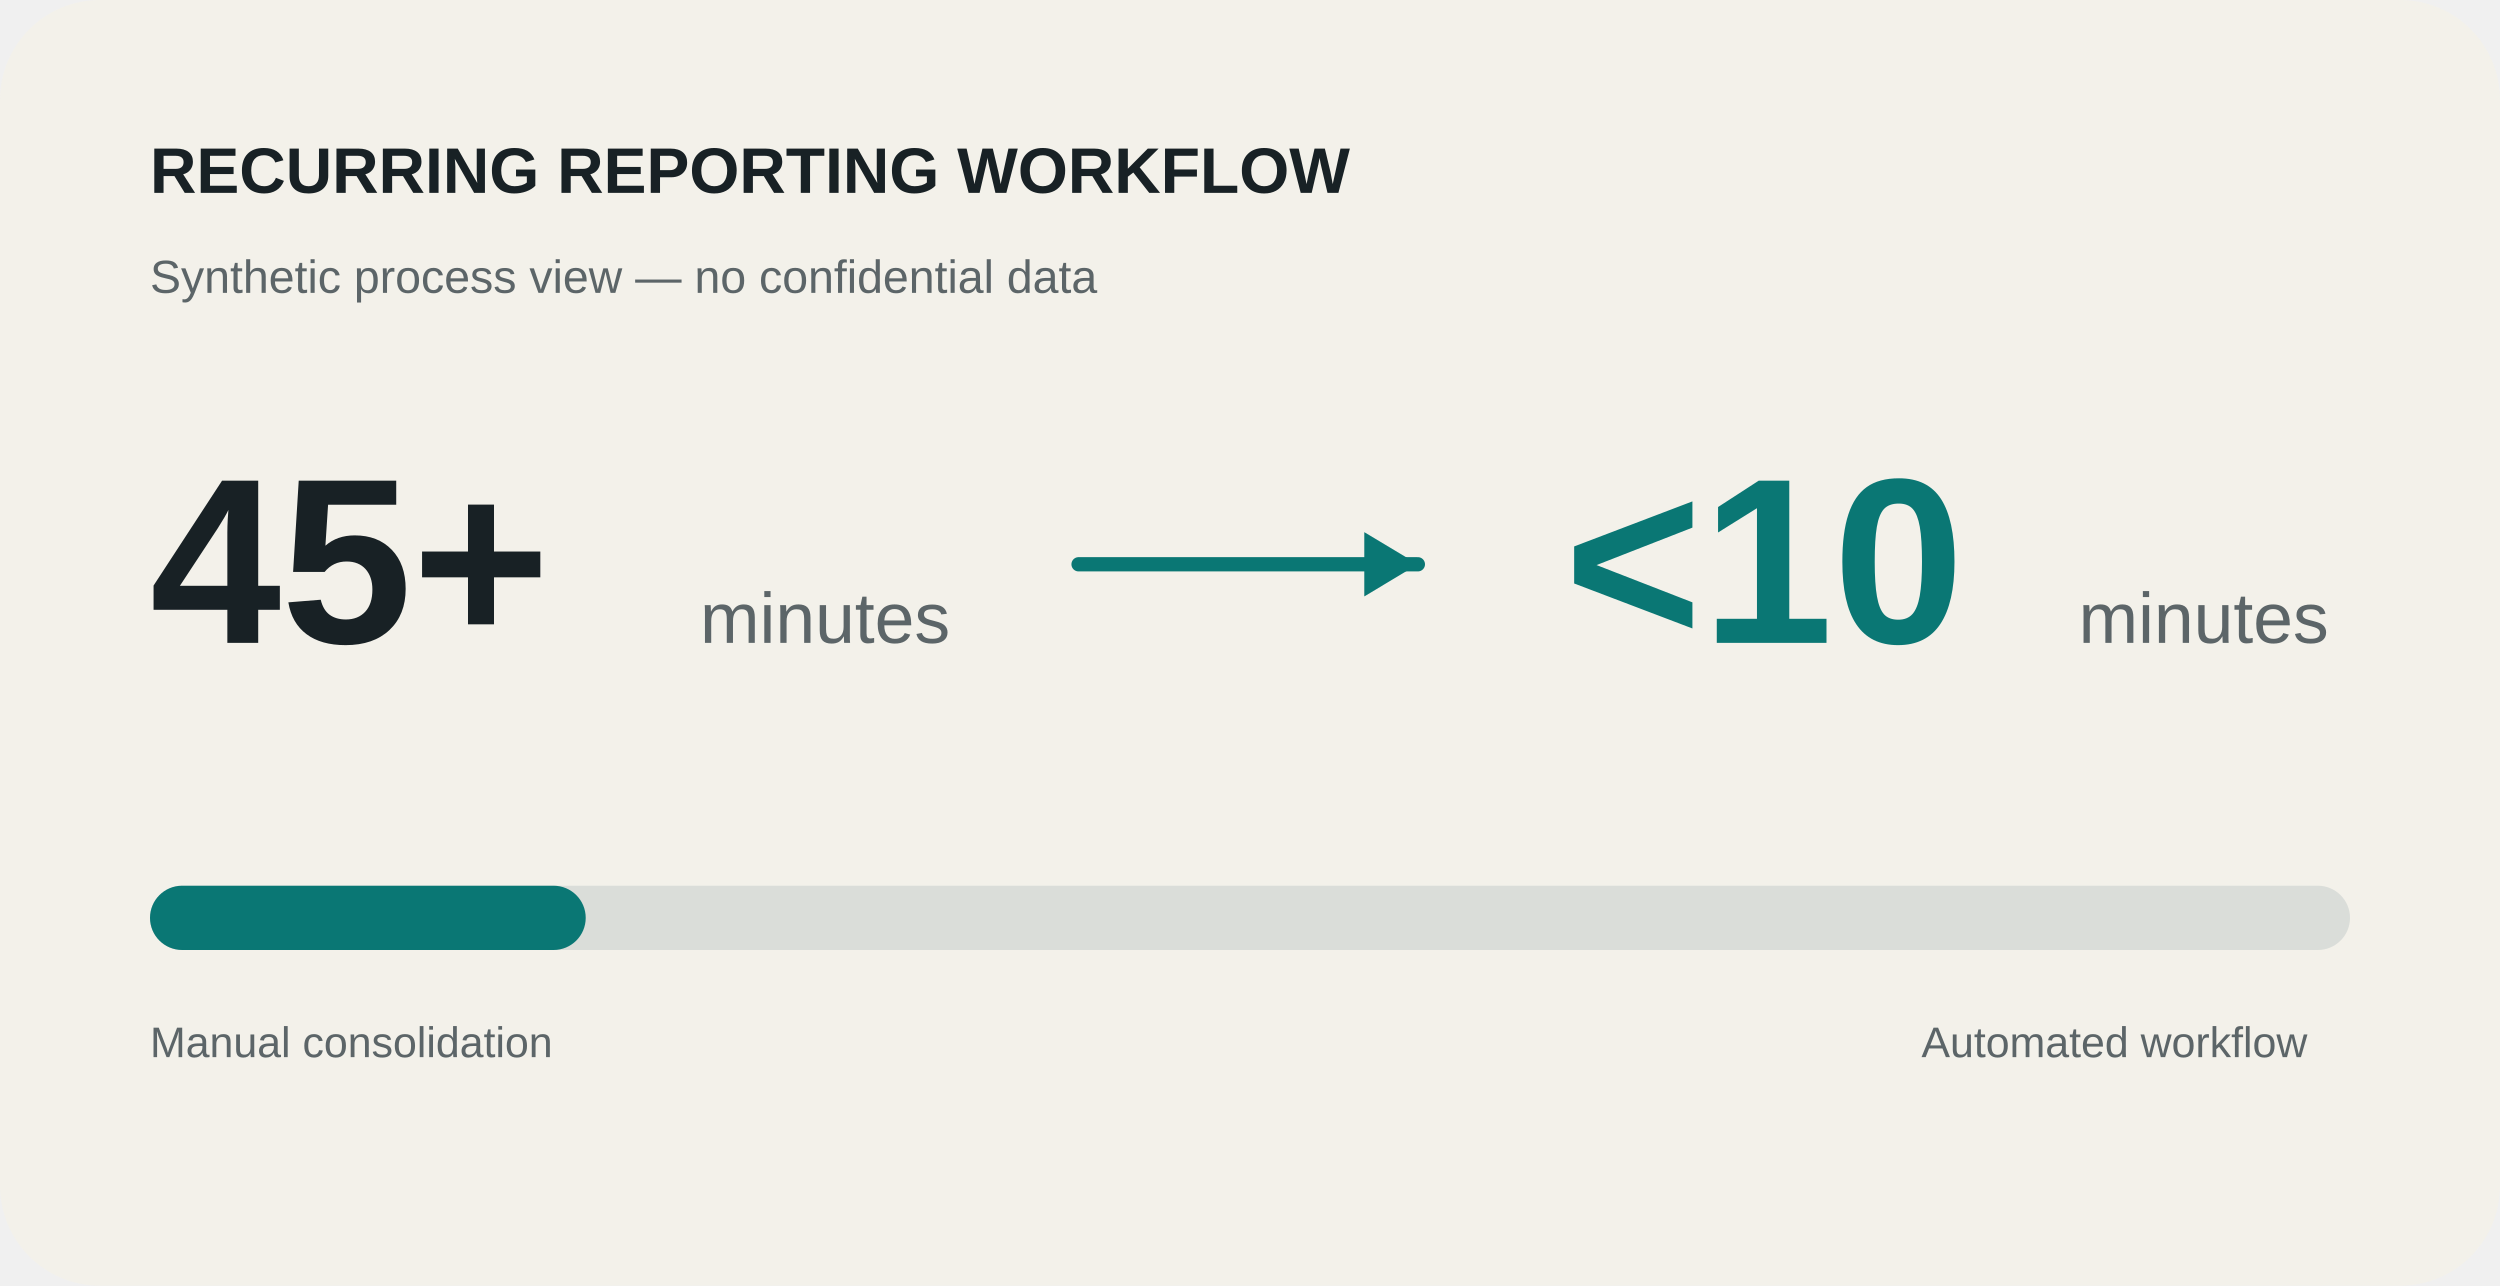
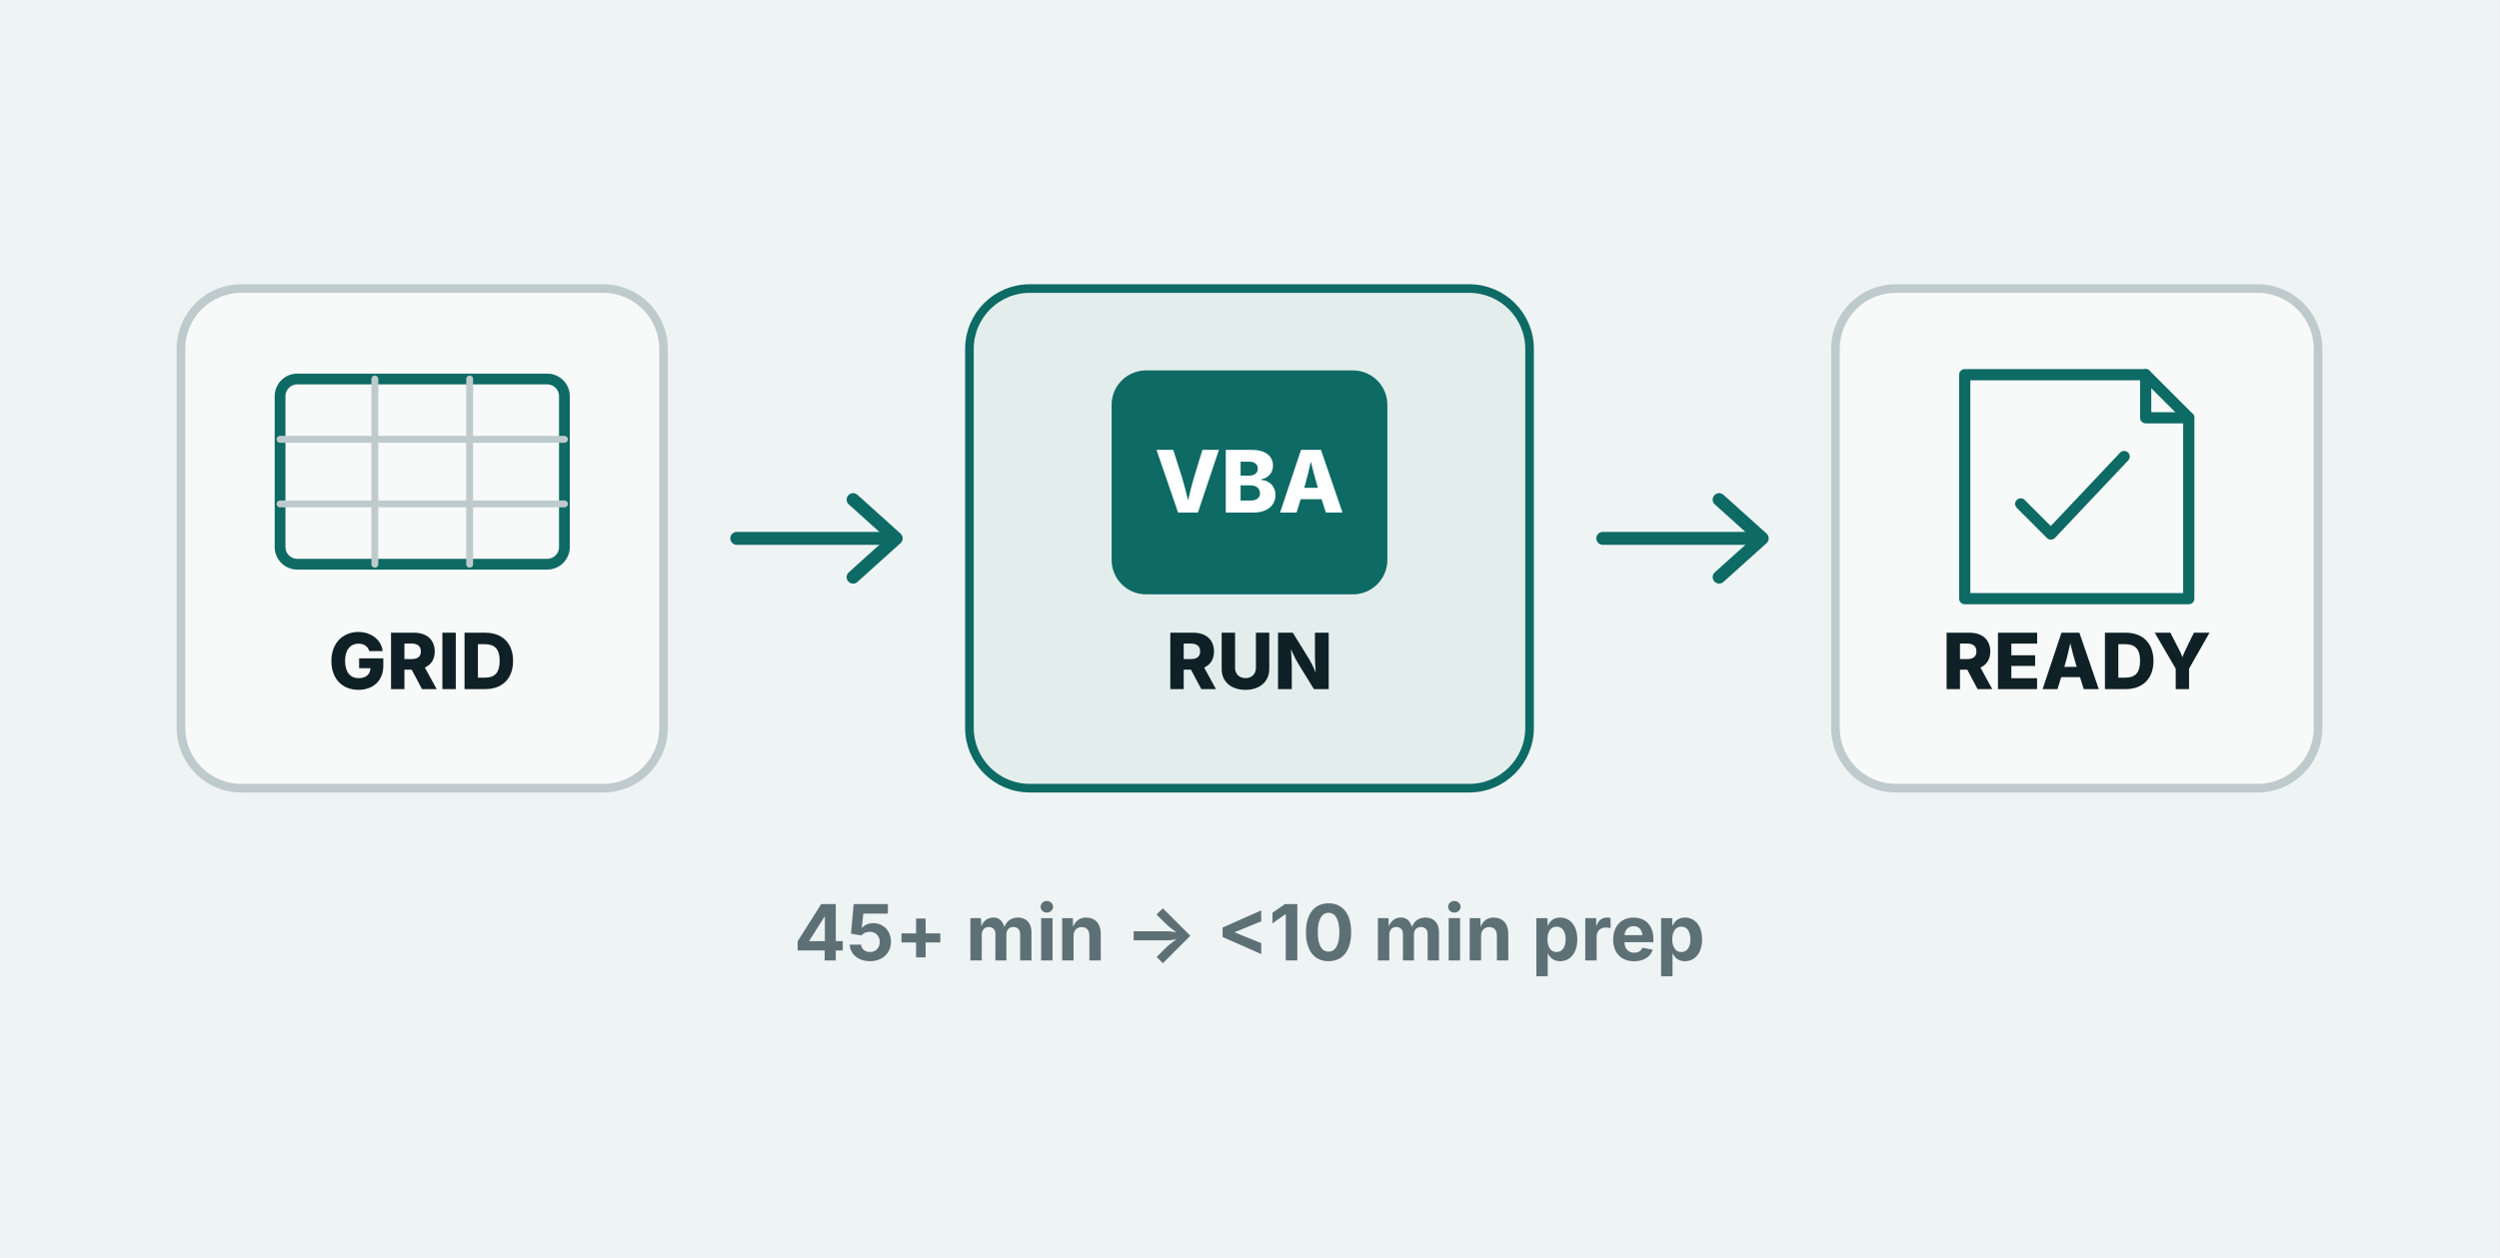
- <svg xmlns="http://www.w3.org/2000/svg" viewBox="0 0 700 360" role="img" aria-labelledby="t d">
-   <rect width="700" height="360" rx="28" fill="#F3F1EA" />
-   <g font-family="Arial,Helvetica,sans-serif">
-     <text x="42" y="54" font-size="18" font-weight="700" fill="#182125">RECURRING REPORTING WORKFLOW</text>
-     <text x="42" y="82" font-size="13" fill="#5C6568">Synthetic process view — no confidential data</text>
-   </g>
-   <text x="42" y="180" font-family="Arial,Helvetica,sans-serif" font-size="66" font-weight="800" fill="#182125">45+</text>
-   <text x="196" y="180" font-family="Arial,Helvetica,sans-serif" font-size="20" fill="#5C6568">minutes</text>
-   <path d="M302 158h95" stroke="#0A7774" stroke-width="4" stroke-linecap="round" />
-   <path d="M397 158l-15-9v18z" fill="#0A7774" />
-   <text x="438" y="180" font-family="Arial,Helvetica,sans-serif" font-size="66" font-weight="800" fill="#0A7774">&lt;10</text>
-   <text x="582" y="180" font-family="Arial,Helvetica,sans-serif" font-size="20" fill="#5C6568">minutes</text>
-   <g transform="translate(42,248)">
-     <rect width="616" height="18" rx="9" fill="#DADDD9" />
-     <rect width="122" height="18" rx="9" fill="#0A7774" />
-     <text x="0" y="48" font-family="Arial,Helvetica,sans-serif" font-size="12" fill="#5C6568">Manual consolidation</text>
-     <text x="496" y="48" font-family="Arial,Helvetica,sans-serif" font-size="12" fill="#5C6568">Automated workflow</text>
+ <svg xmlns="http://www.w3.org/2000/svg" viewBox="0 0 580 292" role="img" aria-labelledby="reporting-workflow-thumb-title reporting-workflow-thumb-desc" preserveAspectRatio="xMidYMid meet">
+   <rect width="580" height="292" fill="#eef3f4" />
+   <g font-family="Inter, ui-sans-serif, system-ui, -apple-system, BlinkMacSystemFont, 'Segoe UI', Roboto, Helvetica, Arial, sans-serif">
+     <g transform="translate(42 67)">
+       <rect x="0" y="0" width="112" height="116" rx="14" fill="#f8faf9" stroke="#bfcacc" stroke-width="2" />
+       <g transform="translate(23 21)" fill="none" stroke="#0d6a65" stroke-width="2.5" stroke-linecap="round">
+         <rect x="0" y="0" width="66" height="43" rx="4" />
+         <path d="M0 14H66M0 29H66M22 0V43M44 0V43" stroke="#bfcacc" stroke-width="1.6" />
+       </g>
+       <text x="56" y="93" text-anchor="middle" font-size="18" font-weight="800" fill="#0f2026">GRID</text>
+     </g>
+     <path d="M171 125H206" fill="none" stroke="#0d6a65" stroke-width="3" stroke-linecap="round" />
+     <path d="M198 116L208 125L198 134" fill="none" stroke="#0d6a65" stroke-width="3" stroke-linecap="round" stroke-linejoin="round" />
+     <g transform="translate(225 67)">
+       <rect x="0" y="0" width="130" height="116" rx="14" fill="#e3eeec" stroke="#0d6a65" stroke-width="2" />
+       <rect x="33" y="19" width="64" height="52" rx="8" fill="#0d6a65" />
+       <text x="65" y="52" text-anchor="middle" font-size="20" font-weight="800" fill="#fff">VBA</text>
+       <text x="65" y="93" text-anchor="middle" font-size="18" font-weight="800" fill="#0f2026">RUN</text>
+     </g>
+     <path d="M372 125H407" fill="none" stroke="#0d6a65" stroke-width="3" stroke-linecap="round" />
+     <path d="M399 116L409 125L399 134" fill="none" stroke="#0d6a65" stroke-width="3" stroke-linecap="round" stroke-linejoin="round" />
+     <g transform="translate(426 67)">
+       <rect x="0" y="0" width="112" height="116" rx="14" fill="#f8faf9" stroke="#bfcacc" stroke-width="2" />
+       <g transform="translate(30 20)" fill="none" stroke="#0d6a65" stroke-width="2.6" stroke-linecap="round" stroke-linejoin="round">
+         <path d="M0 0H42L52 10V52H0Z" />
+         <path d="M42 0V10H52" />
+         <path d="M13 30l7 7 17-18" />
+       </g>
+       <text x="56" y="93" text-anchor="middle" font-size="18" font-weight="800" fill="#0f2026">READY</text>
+     </g>
+     <text x="290" y="223" text-anchor="middle" font-size="18" font-weight="700" fill="#5d7076">45+ min → &lt;10 min prep</text>
  </g>
</svg>
